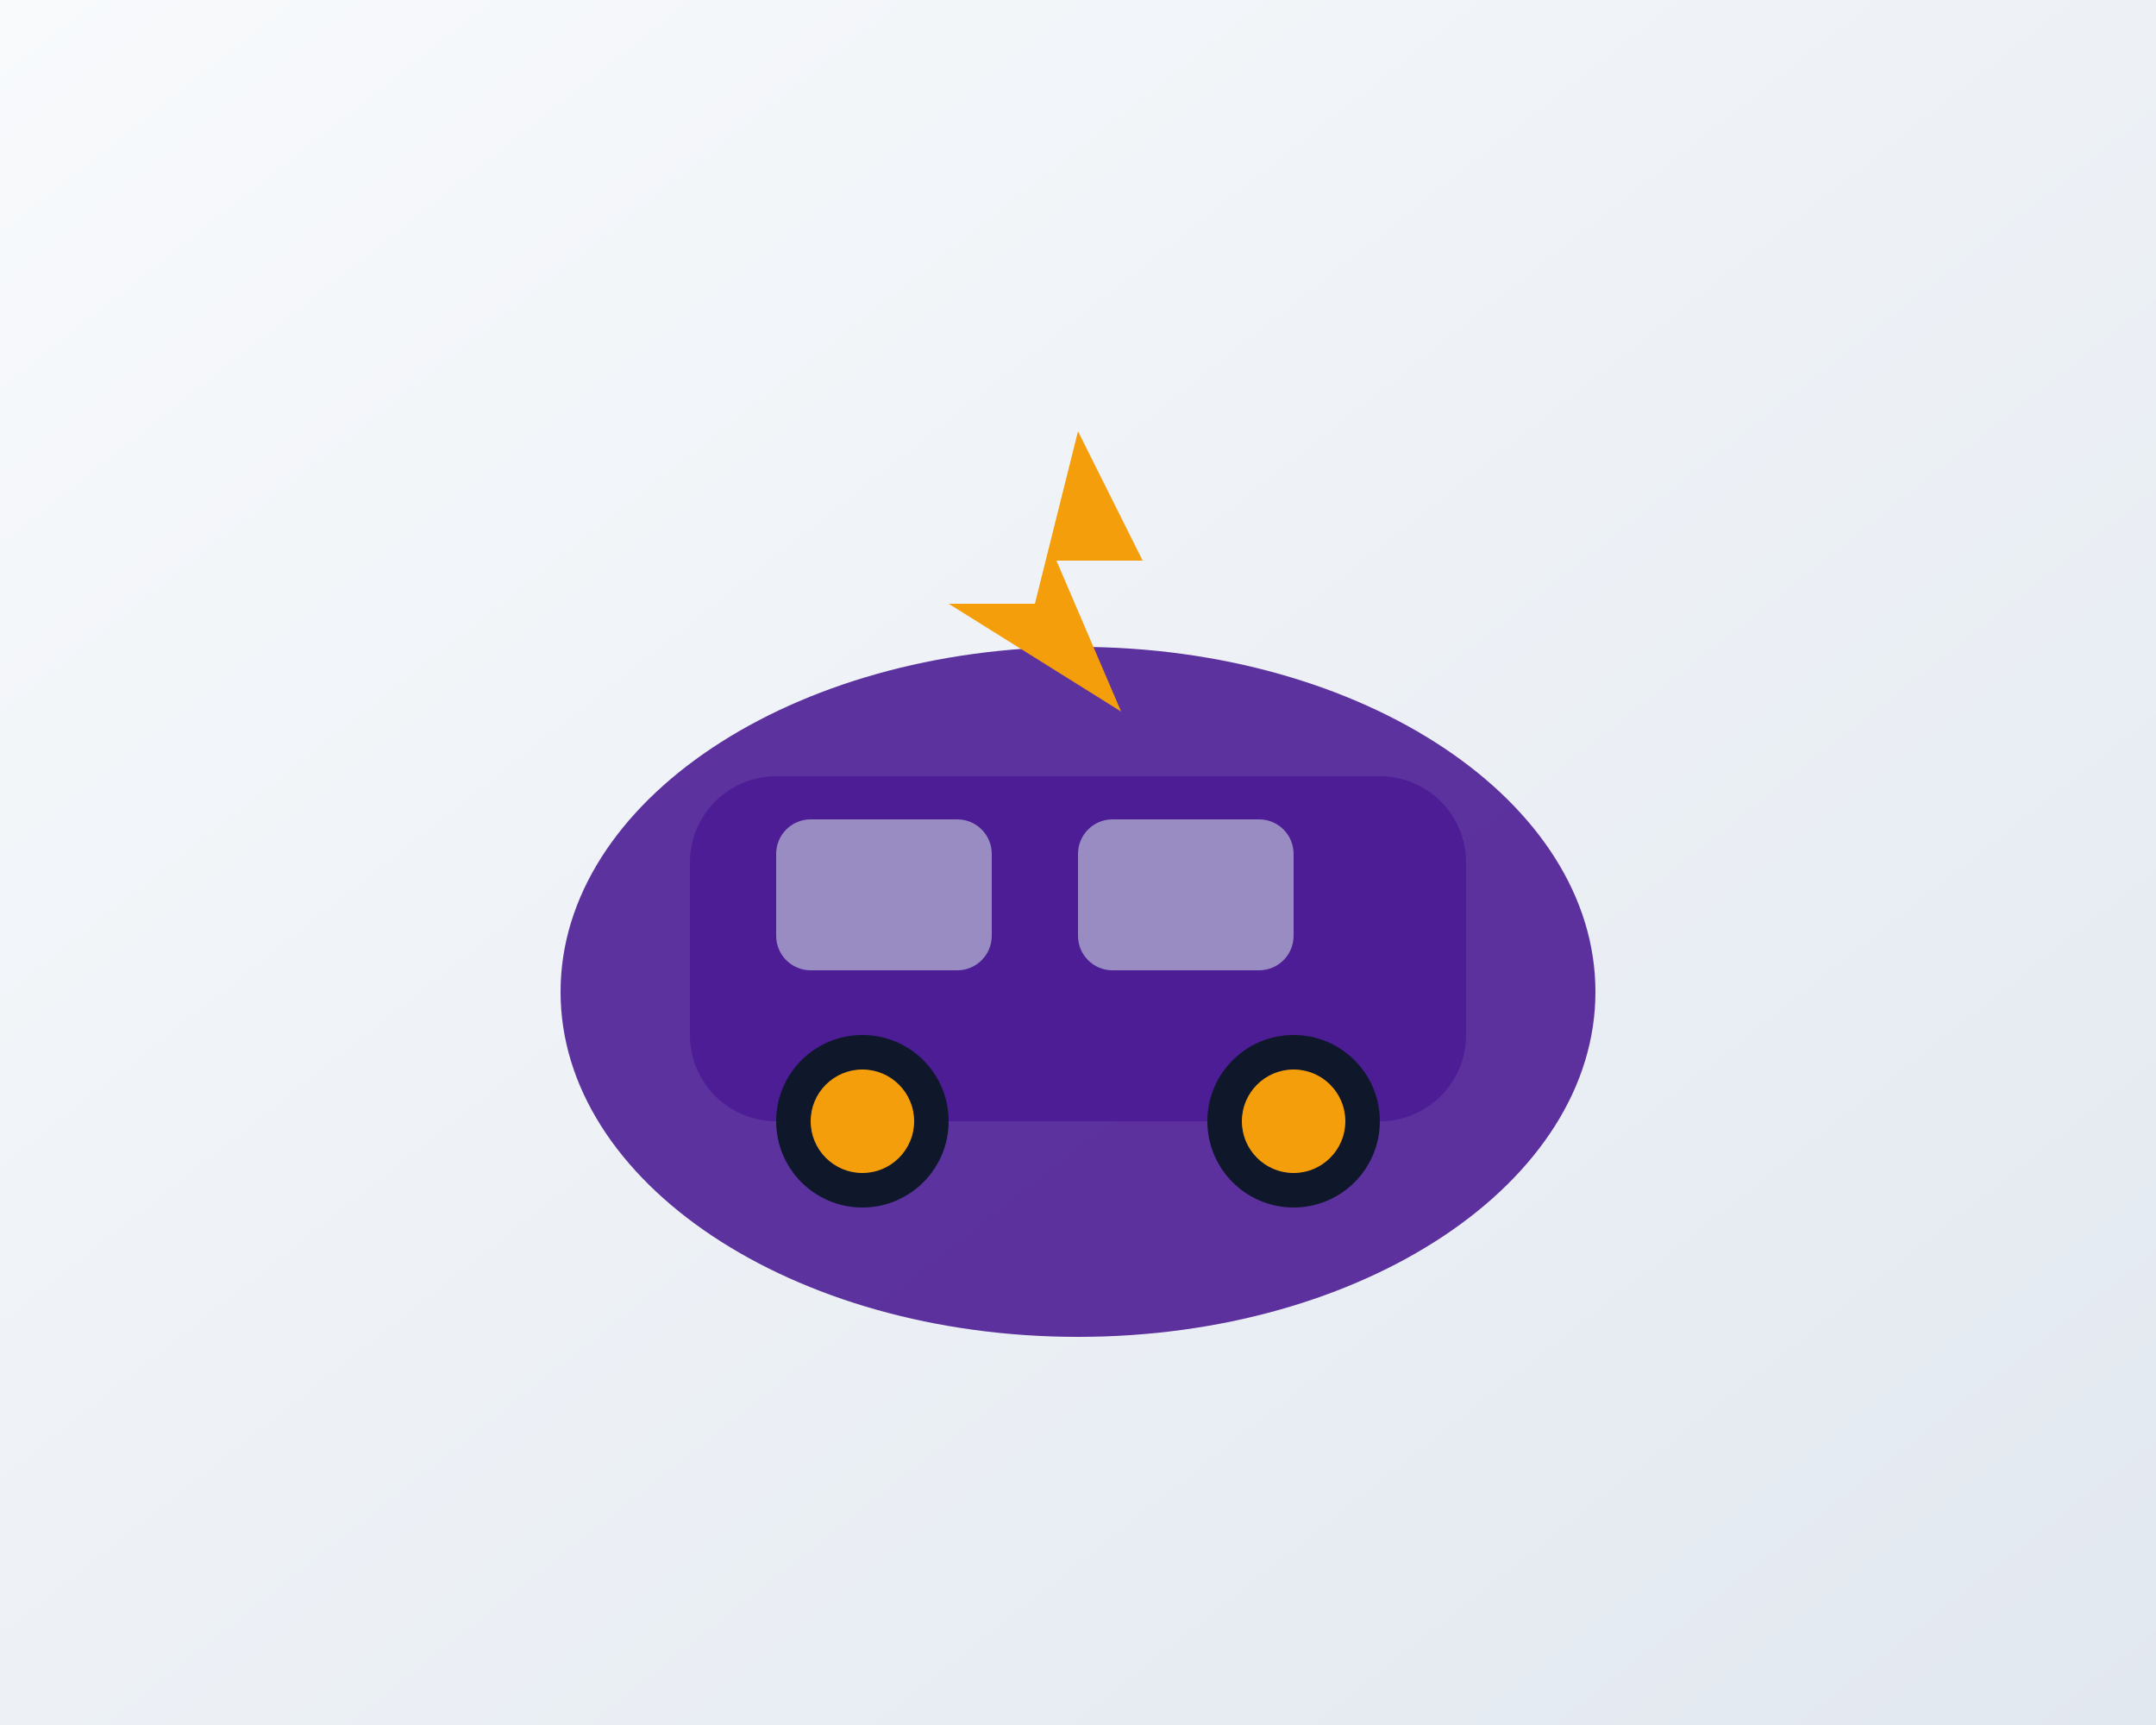
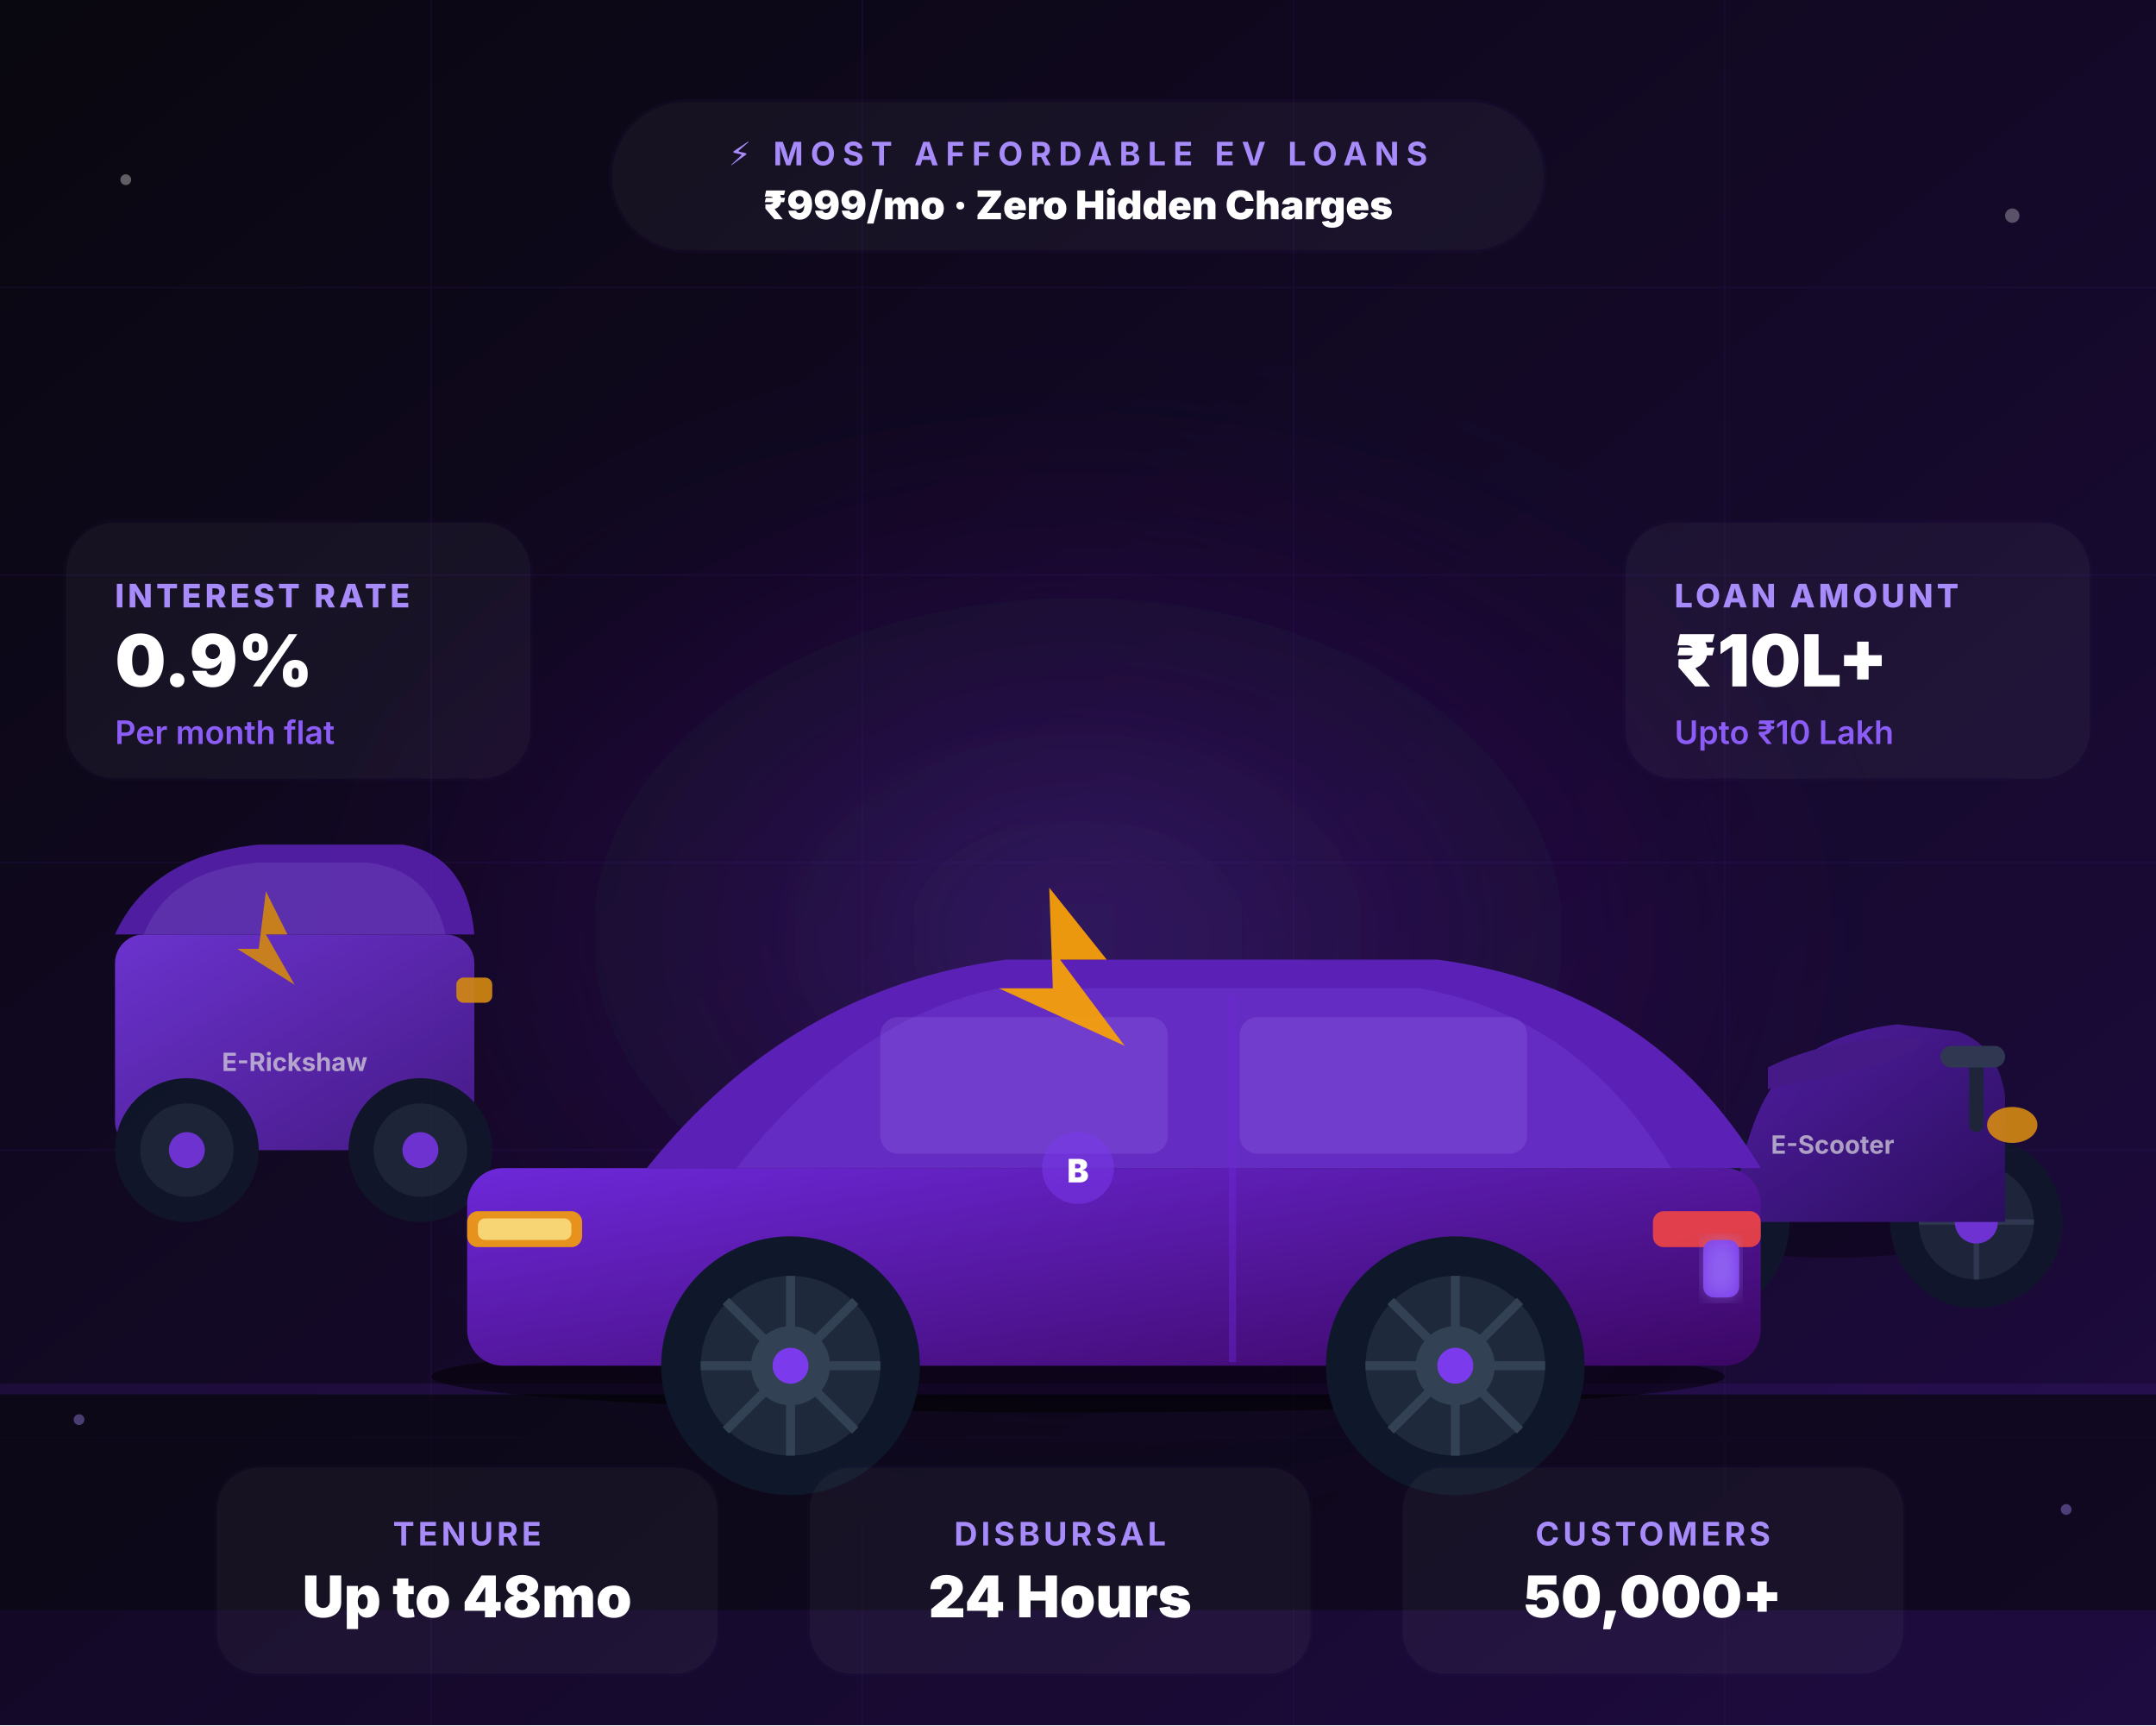
- <svg xmlns="http://www.w3.org/2000/svg" viewBox="0 0 500 400">
+ <svg xmlns="http://www.w3.org/2000/svg" viewBox="0 0 600 480">
  <defs>
-     <linearGradient id="bgGradient1" x1="0%" y1="0%" x2="100%" y2="100%">
-       <stop offset="0%" style="stop-color:#F8FAFC;stop-opacity:1" />
-       <stop offset="100%" style="stop-color:#E2E8F0;stop-opacity:1" />
+     <linearGradient id="bg" x1="0%" y1="0%" x2="100%" y2="100%">
+       <stop offset="0%" style="stop-color:#09070F" />
+       <stop offset="100%" style="stop-color:#1E0B40" />
    </linearGradient>
+     <linearGradient id="carGrad" x1="0%" y1="0%" x2="100%" y2="100%">
+       <stop offset="0%" style="stop-color:#6D28D9" />
+       <stop offset="100%" style="stop-color:#3B0764" />
+     </linearGradient>
+     <linearGradient id="scooterGrad" x1="0%" y1="0%" x2="100%" y2="100%">
+       <stop offset="0%" style="stop-color:#5B21B6" />
+       <stop offset="100%" style="stop-color:#2E1065" />
+     </linearGradient>
+     <linearGradient id="rickshawGrad" x1="0%" y1="0%" x2="100%" y2="100%">
+       <stop offset="0%" style="stop-color:#7C3AED" />
+       <stop offset="100%" style="stop-color:#4C1D95" />
+     </linearGradient>
+     <linearGradient id="coinGrad" x1="0%" y1="0%" x2="0%" y2="100%">
+       <stop offset="0%" style="stop-color:#FDE68A" />
+       <stop offset="100%" style="stop-color:#D97706" />
+     </linearGradient>
+     <radialGradient id="glowCenter" cx="50%" cy="50%" r="50%">
+       <stop offset="0%" style="stop-color:#7C3AED;stop-opacity:0.4" />
+       <stop offset="100%" style="stop-color:#3B0764;stop-opacity:0" />
+     </radialGradient>
+     <filter id="gBlur">
+       <feGaussianBlur stdDeviation="18" />
+     </filter>
+     <filter id="sBlur">
+       <feGaussianBlur stdDeviation="6" />
+     </filter>
+     <filter id="xsBlur">
+       <feGaussianBlur stdDeviation="3" />
+     </filter>
  </defs>
-   <rect width="500" height="400" fill="url(#bgGradient1)" />
-   <g transform="translate(100, 80)">
-     <ellipse cx="150" cy="150" rx="120" ry="80" fill="#4C1D95" opacity="0.9" />
-     <rect x="60" y="100" width="180" height="80" rx="20" fill="#4C1D95" />
-     <rect x="80" y="110" width="50" height="35" rx="8" fill="#CBD5E1" opacity="0.6" />
-     <rect x="150" y="110" width="50" height="35" rx="8" fill="#CBD5E1" opacity="0.6" />
-     <circle cx="100" cy="180" r="20" fill="#0F172A" />
-     <circle cx="100" cy="180" r="12" fill="#F59E0B" />
-     <circle cx="200" cy="180" r="20" fill="#0F172A" />
-     <circle cx="200" cy="180" r="12" fill="#F59E0B" />
-     <path d="M 150 20 L 165 50 L 145 50 L 160 85 L 120 60 L 140 60 Z" fill="#F59E0B" />
+   <rect width="600" height="480" fill="url(#bg)" />
+   <ellipse cx="300" cy="260" rx="230" ry="160" fill="url(#glowCenter)" filter="url(#gBlur)" opacity="0.8" />
+   <g stroke="#4C1D95" stroke-width="0.4" opacity="0.14">
+     <line x1="0" y1="80" x2="600" y2="80" />
+     <line x1="0" y1="160" x2="600" y2="160" />
+     <line x1="0" y1="240" x2="600" y2="240" />
+     <line x1="0" y1="320" x2="600" y2="320" />
+     <line x1="0" y1="400" x2="600" y2="400" />
+     <line x1="120" y1="0" x2="120" y2="480" />
+     <line x1="240" y1="0" x2="240" y2="480" />
+     <line x1="360" y1="0" x2="360" y2="480" />
+     <line x1="480" y1="0" x2="480" y2="480" />
  </g>
+   <rect x="0" y="385" width="600" height="3" fill="#4C1D95" opacity="0.2" />
+   <rect x="0" y="388" width="600" height="60" fill="#09070F" opacity="0.6" />
+   <g transform="translate(22, 230)" opacity="0.85">
+     <rect x="10" y="30" width="100" height="60" rx="8" fill="url(#rickshawGrad)" />
+     <path d="M 10 30 Q 20 8 50 5 L 90 5 Q 108 8 110 30 Z" fill="#5B21B6" />
+     <path d="M 18 30 Q 25 12 50 10 L 80 10 Q 98 12 102 30 Z" fill="#A78BFA" opacity="0.2" />
+     <circle cx="30" cy="90" r="20" fill="#0F172A" />
+     <circle cx="30" cy="90" r="13" fill="#1E293B" />
+     <circle cx="30" cy="90" r="5" fill="#7C3AED" />
+     <circle cx="95" cy="90" r="20" fill="#0F172A" />
+     <circle cx="95" cy="90" r="13" fill="#1E293B" />
+     <circle cx="95" cy="90" r="5" fill="#7C3AED" />
+     <rect x="105" y="42" width="10" height="7" rx="2" fill="#F59E0B" opacity="0.9" />
+     <path d="M 52 18 L 58 30 L 52 30 L 60 44 L 44 34 L 50 34 Z" fill="#F59E0B" opacity="0.9" />
+     <text x="60" y="68" text-anchor="middle" font-family="Inter,system-ui" font-size="7" fill="white" font-weight="700" opacity="0.7">E-Rickshaw</text>
+   </g>
+   <g transform="translate(440, 245)" opacity="0.85">
+     <ellipse cx="70" cy="95" rx="42" ry="10" fill="#000" opacity="0.4" />
+     <circle cx="30" cy="95" r="28" fill="#0F172A" />
+     <circle cx="30" cy="95" r="19" fill="#1E293B" />
+     <g stroke="#334155" stroke-width="1.5">
+       <line x1="30" y1="76" x2="30" y2="114" />
+       <line x1="11" y1="95" x2="49" y2="95" />
+       <line x1="16" y1="82" x2="44" y2="108" />
+       <line x1="16" y1="108" x2="44" y2="82" />
+     </g>
+     <circle cx="30" cy="95" r="7" fill="#7C3AED" />
+     <circle cx="110" cy="95" r="24" fill="#0F172A" />
+     <circle cx="110" cy="95" r="16" fill="#1E293B" />
+     <g stroke="#334155" stroke-width="1.5">
+       <line x1="110" y1="79" x2="110" y2="111" />
+       <line x1="94" y1="95" x2="126" y2="95" />
+     </g>
+     <circle cx="110" cy="95" r="6" fill="#7C3AED" />
+     <path d="M 42 95 Q 46 62 58 52 Q 70 42 88 40 L 105 42 Q 116 46 118 60 L 118 95 Z" fill="url(#scooterGrad)" />
+     <path d="M 52 52 Q 70 43 95 44 Q 96 50 52 58 Z" fill="#4C1D95" />
+     <rect x="108" y="46" width="4" height="24" rx="2" fill="#1E293B" />
+     <rect x="100" y="46" width="18" height="6" rx="3" fill="#334155" />
+     <ellipse cx="120" cy="68" rx="7" ry="5" fill="#F59E0B" opacity="0.9" />
+     <text x="70" y="76" text-anchor="middle" font-family="Inter,system-ui" font-size="7" fill="white" font-weight="700" opacity="0.7">E-Scooter</text>
+   </g>
+   <g transform="translate(100, 245)">
+     <ellipse cx="200" cy="138" rx="180" ry="10" fill="#000" opacity="0.5" />
+     <rect x="30" y="80" width="360" height="55" rx="10" fill="url(#carGrad)" />
+     <path d="M 80 80 Q 120 30 180 22 L 300 22 Q 360 30 390 80 Z" fill="#5B21B6" />
+     <path d="M 105 80 Q 138 38 178 30 L 295 30 Q 340 38 365 80 Z" fill="#8B5CF6" opacity="0.2" />
+     <rect x="145" y="38" width="80" height="38" rx="5" fill="#A78BFA" opacity="0.18" />
+     <rect x="245" y="38" width="80" height="38" rx="5" fill="#A78BFA" opacity="0.18" />
+     <line x1="243" y1="32" x2="243" y2="134" stroke="#6D28D9" stroke-width="2" opacity="0.4" />
+     <rect x="30" y="92" width="32" height="10" rx="3" fill="#F59E0B" opacity="0.9" />
+     <rect x="33" y="94" width="26" height="6" rx="2" fill="#FDE68A" opacity="0.8" />
+     <rect x="360" y="92" width="30" height="10" rx="3" fill="#EF4444" opacity="0.9" />
+     <circle cx="120" cy="135" r="36" fill="#0F172A" />
+     <circle cx="120" cy="135" r="25" fill="#1E293B" />
+     <g stroke="#334155" stroke-width="2.5">
+       <line x1="120" y1="110" x2="120" y2="160" />
+       <line x1="95" y1="135" x2="145" y2="135" />
+       <line x1="102" y1="117" x2="138" y2="153" />
+       <line x1="102" y1="153" x2="138" y2="117" />
+     </g>
+     <circle cx="120" cy="135" r="11" fill="#334155" />
+     <circle cx="120" cy="135" r="5" fill="#7C3AED" />
+     <circle cx="305" cy="135" r="36" fill="#0F172A" />
+     <circle cx="305" cy="135" r="25" fill="#1E293B" />
+     <g stroke="#334155" stroke-width="2.5">
+       <line x1="305" y1="110" x2="305" y2="160" />
+       <line x1="280" y1="135" x2="330" y2="135" />
+       <line x1="287" y1="117" x2="323" y2="153" />
+       <line x1="287" y1="153" x2="323" y2="117" />
+     </g>
+     <circle cx="305" cy="135" r="11" fill="#334155" />
+     <circle cx="305" cy="135" r="5" fill="#7C3AED" />
+     <rect x="374" y="100" width="10" height="16" rx="3" fill="#7C3AED" opacity="0.95" />
+     <rect x="374" y="100" width="10" height="16" rx="3" fill="#A78BFA" opacity="0.5" filter="url(#xsBlur)" />
+     <circle cx="200" cy="80" r="10" fill="#7C3AED" opacity="0.5" />
+     <text x="200" y="84" text-anchor="middle" font-family="Inter,system-ui" font-size="9" fill="white" font-weight="900">B</text>
+     <path d="M 192 2 L 208 22 L 195 22 L 213 46 L 178 30 L 193 30 Z" fill="#F59E0B" opacity="0.95" />
+   </g>
+   <g transform="translate(170, 28)">
+     <rect width="260" height="42" rx="21" fill="#fff" opacity="0.04" stroke="#7C3AED" stroke-width="0.8" />
+     <text x="130" y="18" text-anchor="middle" font-family="Inter,system-ui" font-size="9" fill="#A78BFA" font-weight="700" letter-spacing="2">⚡ MOST AFFORDABLE EV LOANS</text>
+     <text x="130" y="33" text-anchor="middle" font-family="Inter,system-ui" font-size="11" fill="white" font-weight="900">₹999/mo · Zero Hidden Charges</text>
+   </g>
+   <g transform="translate(18, 145)">
+     <rect width="130" height="72" rx="14" fill="#fff" opacity="0.04" stroke="#4C1D95" stroke-width="0.8" />
+     <text x="14" y="24" font-family="Inter,system-ui" font-size="9" fill="#A78BFA" font-weight="800" letter-spacing="1">INTEREST RATE</text>
+     <text x="14" y="46" font-family="Inter,system-ui" font-size="20" fill="white" font-weight="900">0.9%</text>
+     <text x="14" y="62" font-family="Inter,system-ui" font-size="9" fill="#8B5CF6" font-weight="600">Per month flat</text>
+   </g>
+   <g transform="translate(452, 145)">
+     <rect width="130" height="72" rx="14" fill="#fff" opacity="0.04" stroke="#4C1D95" stroke-width="0.8" />
+     <text x="14" y="24" font-family="Inter,system-ui" font-size="9" fill="#A78BFA" font-weight="800" letter-spacing="1">LOAN AMOUNT</text>
+     <text x="14" y="46" font-family="Inter,system-ui" font-size="20" fill="white" font-weight="900">₹10L+</text>
+     <text x="14" y="62" font-family="Inter,system-ui" font-size="9" fill="#8B5CF6" font-weight="600">Upto ₹10 Lakh</text>
+   </g>
+   <g transform="translate(60, 408)">
+     <g>
+       <rect width="140" height="58" rx="12" fill="#fff" opacity="0.04" stroke="#4C1D95" stroke-width="0.7" />
+       <text x="70" y="22" text-anchor="middle" font-family="Inter,system-ui" font-size="9" fill="#A78BFA" font-weight="700" letter-spacing="1">TENURE</text>
+       <text x="70" y="42" text-anchor="middle" font-family="Inter,system-ui" font-size="16" fill="white" font-weight="900">Up to 48mo</text>
+     </g>
+     <g transform="translate(165, 0)">
+       <rect width="140" height="58" rx="12" fill="#fff" opacity="0.04" stroke="#4C1D95" stroke-width="0.7" />
+       <text x="70" y="22" text-anchor="middle" font-family="Inter,system-ui" font-size="9" fill="#A78BFA" font-weight="700" letter-spacing="1">DISBURSAL</text>
+       <text x="70" y="42" text-anchor="middle" font-family="Inter,system-ui" font-size="16" fill="white" font-weight="900">24 Hours</text>
+     </g>
+     <g transform="translate(330, 0)">
+       <rect width="140" height="58" rx="12" fill="#fff" opacity="0.04" stroke="#4C1D95" stroke-width="0.7" />
+       <text x="70" y="22" text-anchor="middle" font-family="Inter,system-ui" font-size="9" fill="#A78BFA" font-weight="700" letter-spacing="1">CUSTOMERS</text>
+       <text x="70" y="42" text-anchor="middle" font-family="Inter,system-ui" font-size="16" fill="white" font-weight="900">50,000+</text>
+     </g>
+   </g>
+   <circle cx="35" cy="50" r="1.5" fill="white" opacity="0.35" />
+   <circle cx="560" cy="60" r="2" fill="white" opacity="0.3" />
+   <circle cx="575" cy="420" r="1.5" fill="#A78BFA" opacity="0.4" />
+   <circle cx="22" cy="395" r="1.5" fill="#A78BFA" opacity="0.4" />
</svg>
